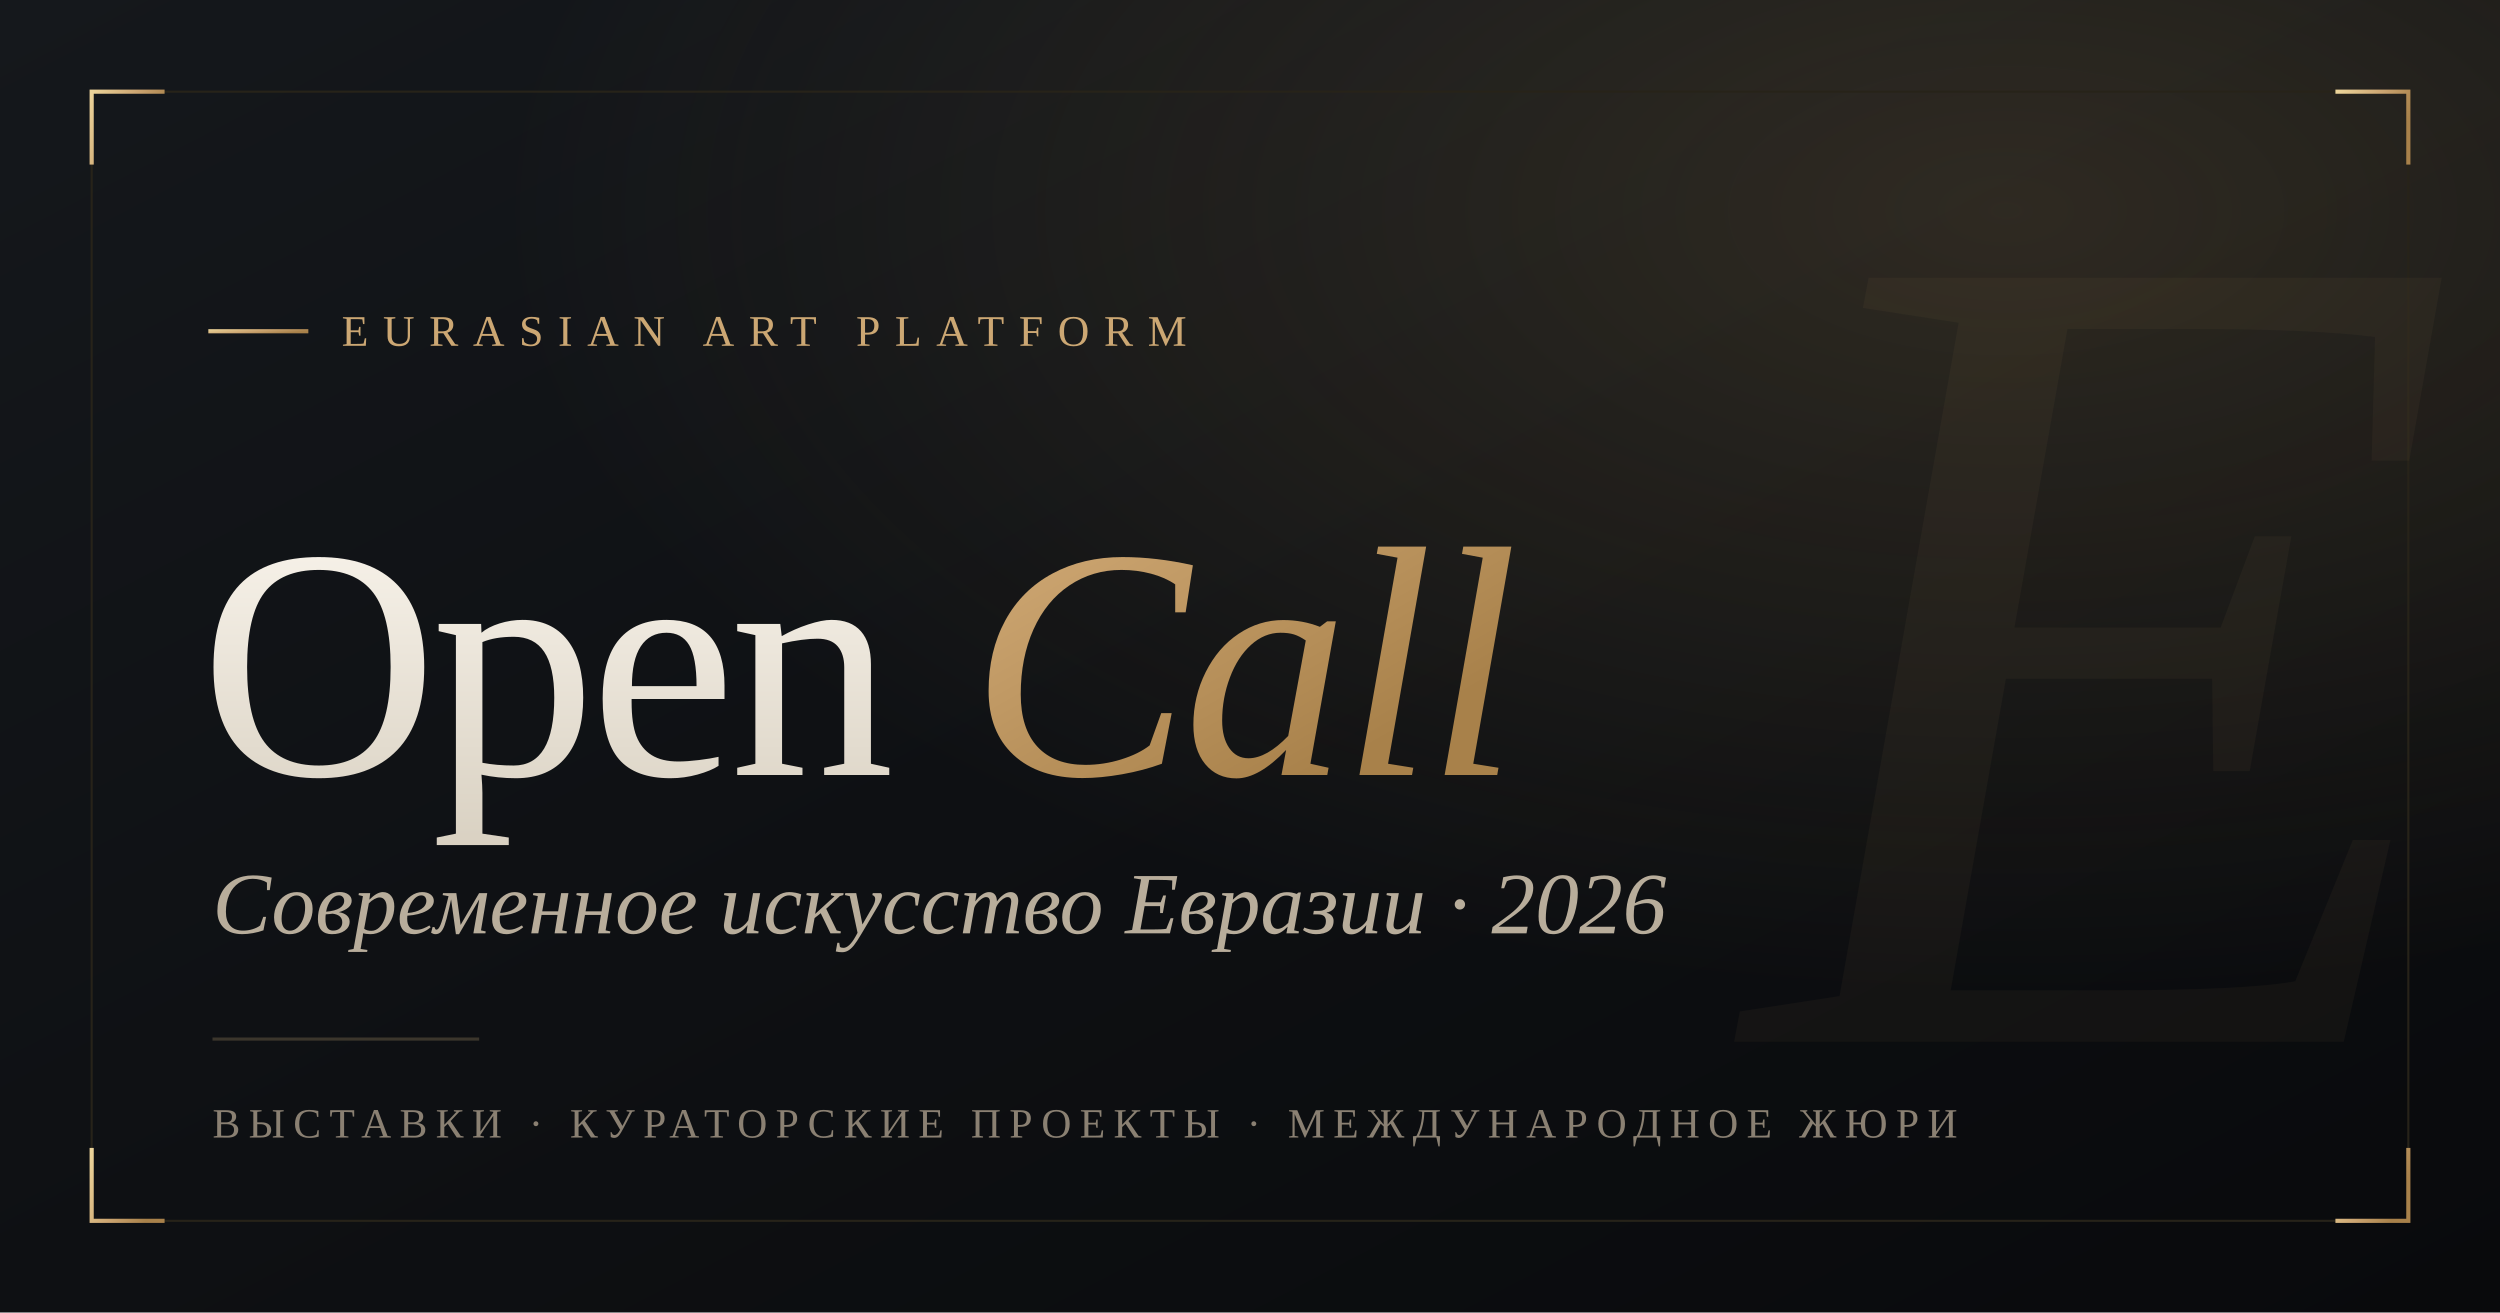
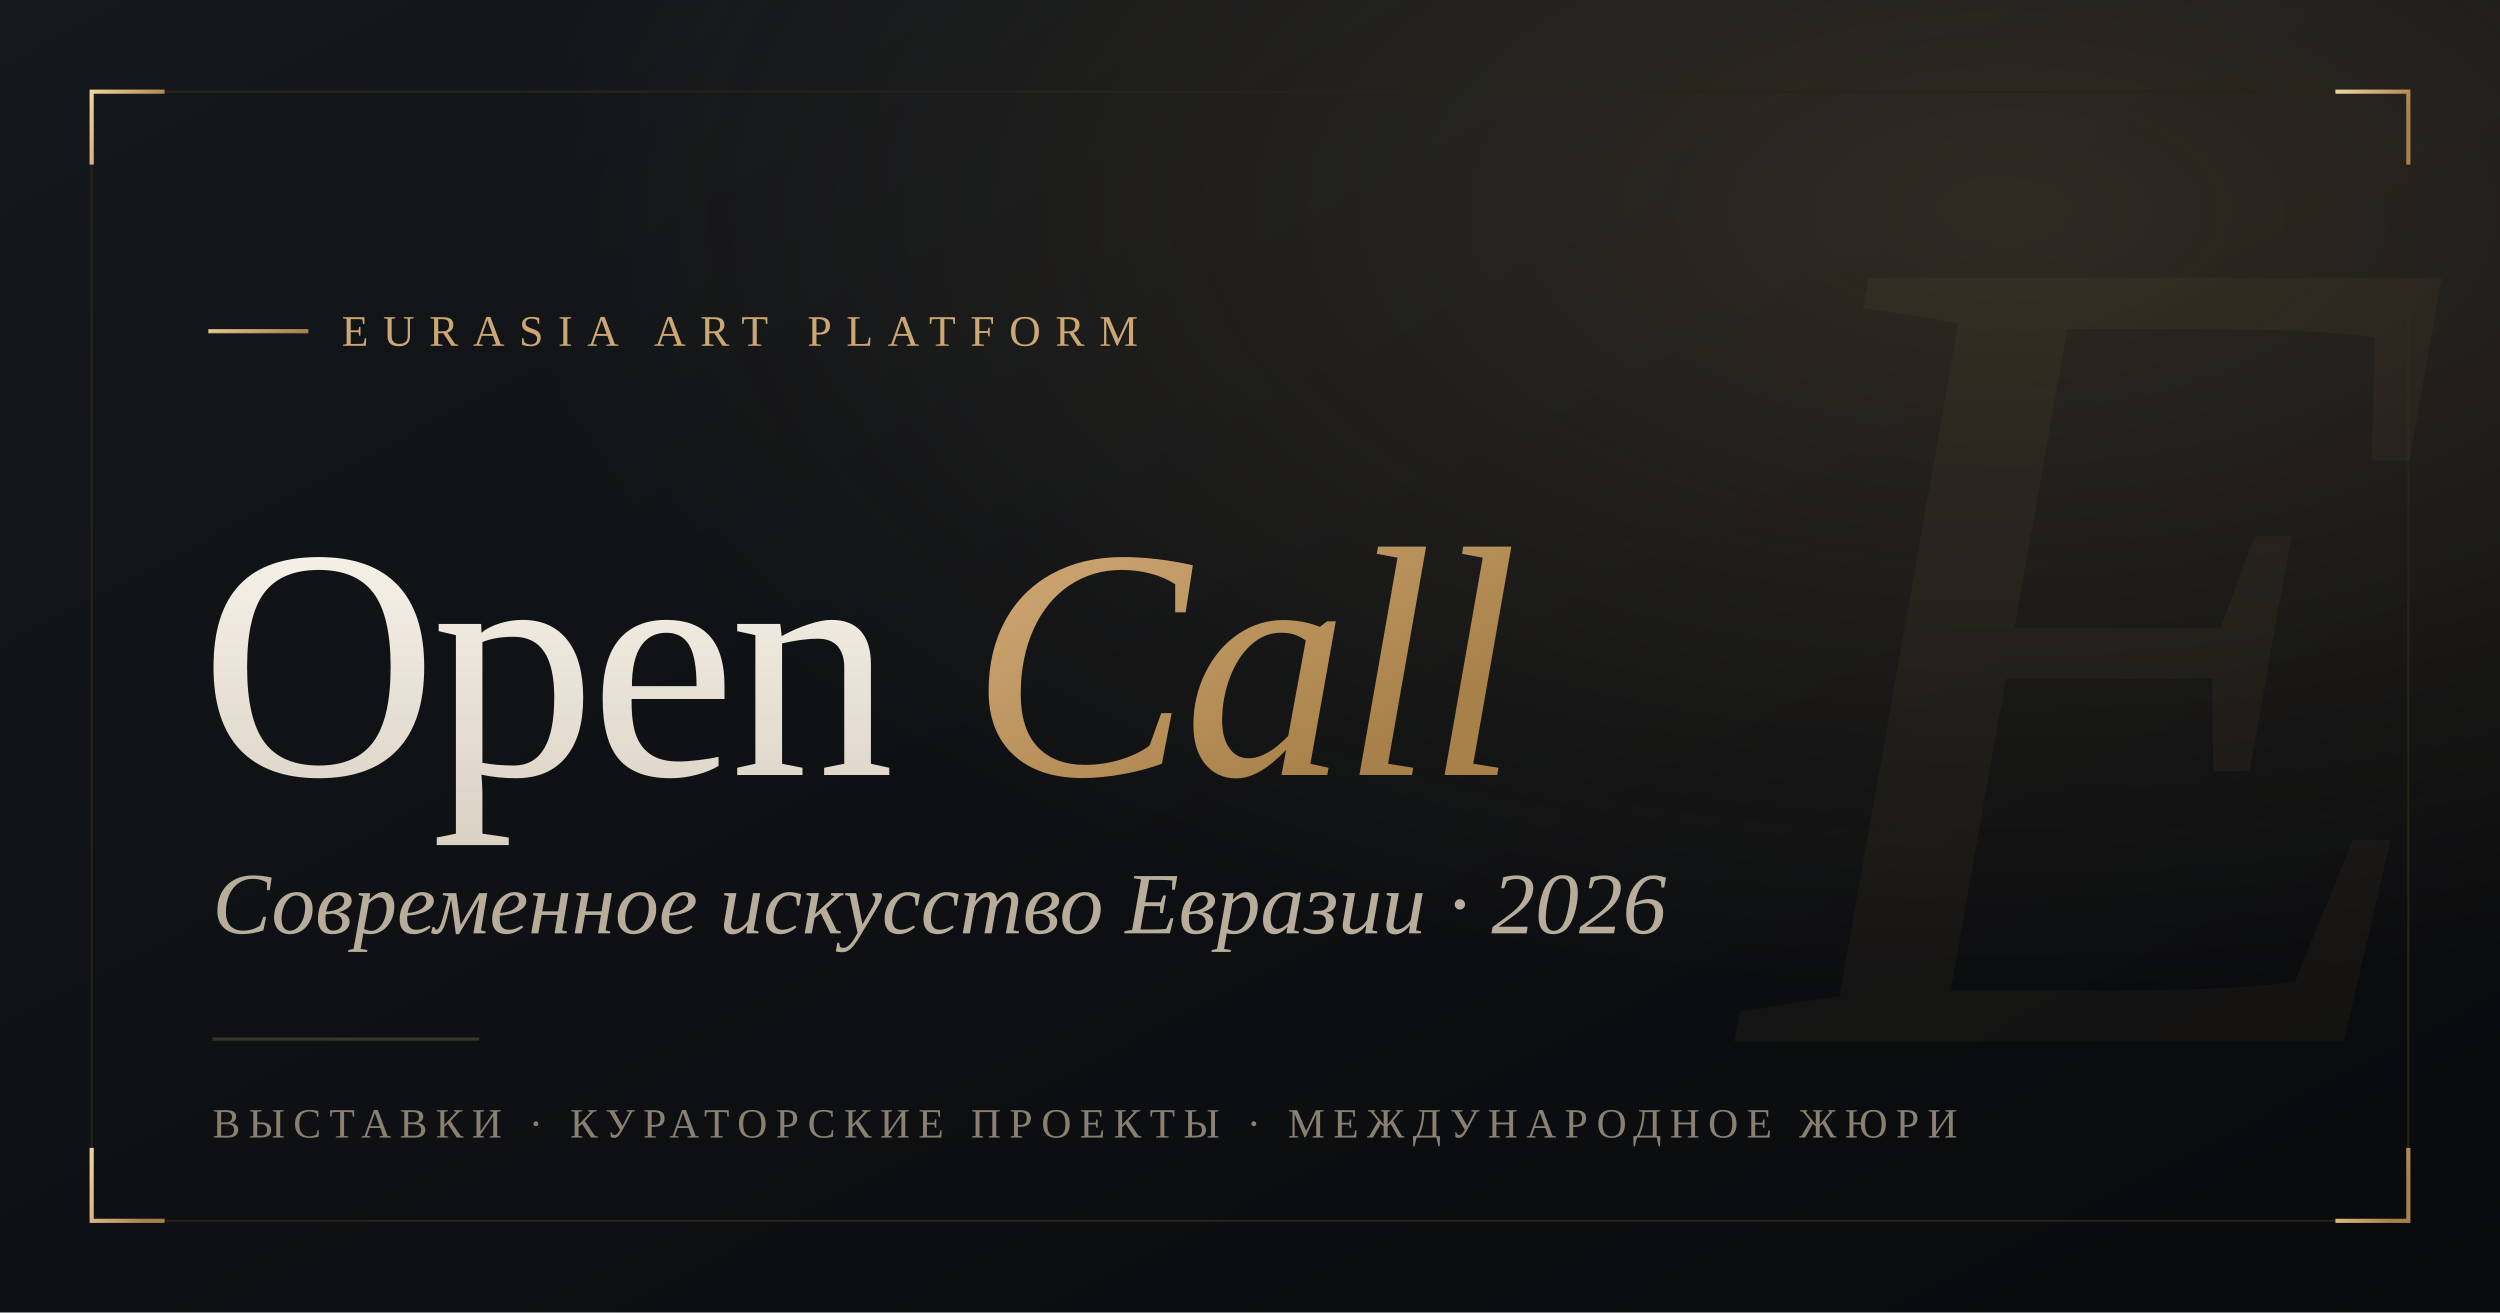
<svg xmlns="http://www.w3.org/2000/svg" width="1200" height="630" viewBox="0 0 1200 630">
  <defs>
    <linearGradient id="bg" x1="0" y1="0" x2="1" y2="1">
      <stop offset="0" stop-color="#15181c" />
      <stop offset="0.5" stop-color="#0e1013" />
      <stop offset="1" stop-color="#090a0c" />
    </linearGradient>
    <radialGradient id="glow" cx="0.8" cy="0.16" r="0.6">
      <stop offset="0" stop-color="#c2a063" stop-opacity="0.18" />
      <stop offset="1" stop-color="#c2a063" stop-opacity="0" />
    </radialGradient>
    <linearGradient id="gold" x1="0" y1="0" x2="1" y2="0.4">
      <stop offset="0" stop-color="#ecd49a" />
      <stop offset="0.55" stop-color="#cca571" />
      <stop offset="1" stop-color="#a8814a" />
    </linearGradient>
    <linearGradient id="ivory" x1="0" y1="0" x2="0" y2="1">
      <stop offset="0" stop-color="#f6f1e8" />
      <stop offset="1" stop-color="#d9d1c2" />
    </linearGradient>
  </defs>
  <rect width="1200" height="630" fill="url(#bg)" />
  <rect width="1200" height="630" fill="url(#glow)" />
  <rect x="44" y="44" width="1112" height="542" fill="none" stroke="#272319" stroke-width="1" />
  <g stroke="url(#gold)" stroke-width="2" fill="none" stroke-linecap="square">
    <path d="M44 78 V44 H78" />
    <path d="M1156 78 V44 H1122" />
    <path d="M44 552 V586 H78" />
    <path d="M1156 552 V586 H1122" />
  </g>
  <text x="1010" y="500" font-family="Georgia, 'Times New Roman', serif" font-style="italic" font-size="560" fill="#c2a063" fill-opacity="0.055" text-anchor="middle">E</text>
  <g transform="translate(100,0)">
    <rect x="0" y="158" width="48" height="2" fill="url(#gold)" />
-     <text x="64" y="166" font-family="Georgia, 'Times New Roman', serif" font-size="21" letter-spacing="7" fill="#cca773">EURASIAN ART PLATFORM</text>
+     <text x="64" y="166" font-family="Georgia, 'Times New Roman', serif" font-size="21" letter-spacing="7" fill="#cca773">EURASIA ART PLATFORM</text>
    <text x="-4" y="372" font-family="Georgia, 'Times New Roman', serif" font-weight="400" font-size="158" letter-spacing="-3" fill="url(#ivory)">Open <tspan font-style="italic" fill="url(#gold)">Call</tspan>
    </text>
    <text x="2" y="448" font-family="Georgia, 'Times New Roman', serif" font-style="italic" font-size="42" fill="#b8ad9b">Современное искусство Евразии · 2026</text>
    <rect x="2" y="498" width="128" height="1.5" fill="#3b362c" />
    <text x="2" y="546" font-family="Georgia, 'Times New Roman', serif" font-size="20" letter-spacing="4" fill="#8a8072">ВЫСТАВКИ · КУРАТОРСКИЕ ПРОЕКТЫ · МЕЖДУНАРОДНОЕ ЖЮРИ</text>
  </g>
</svg>
